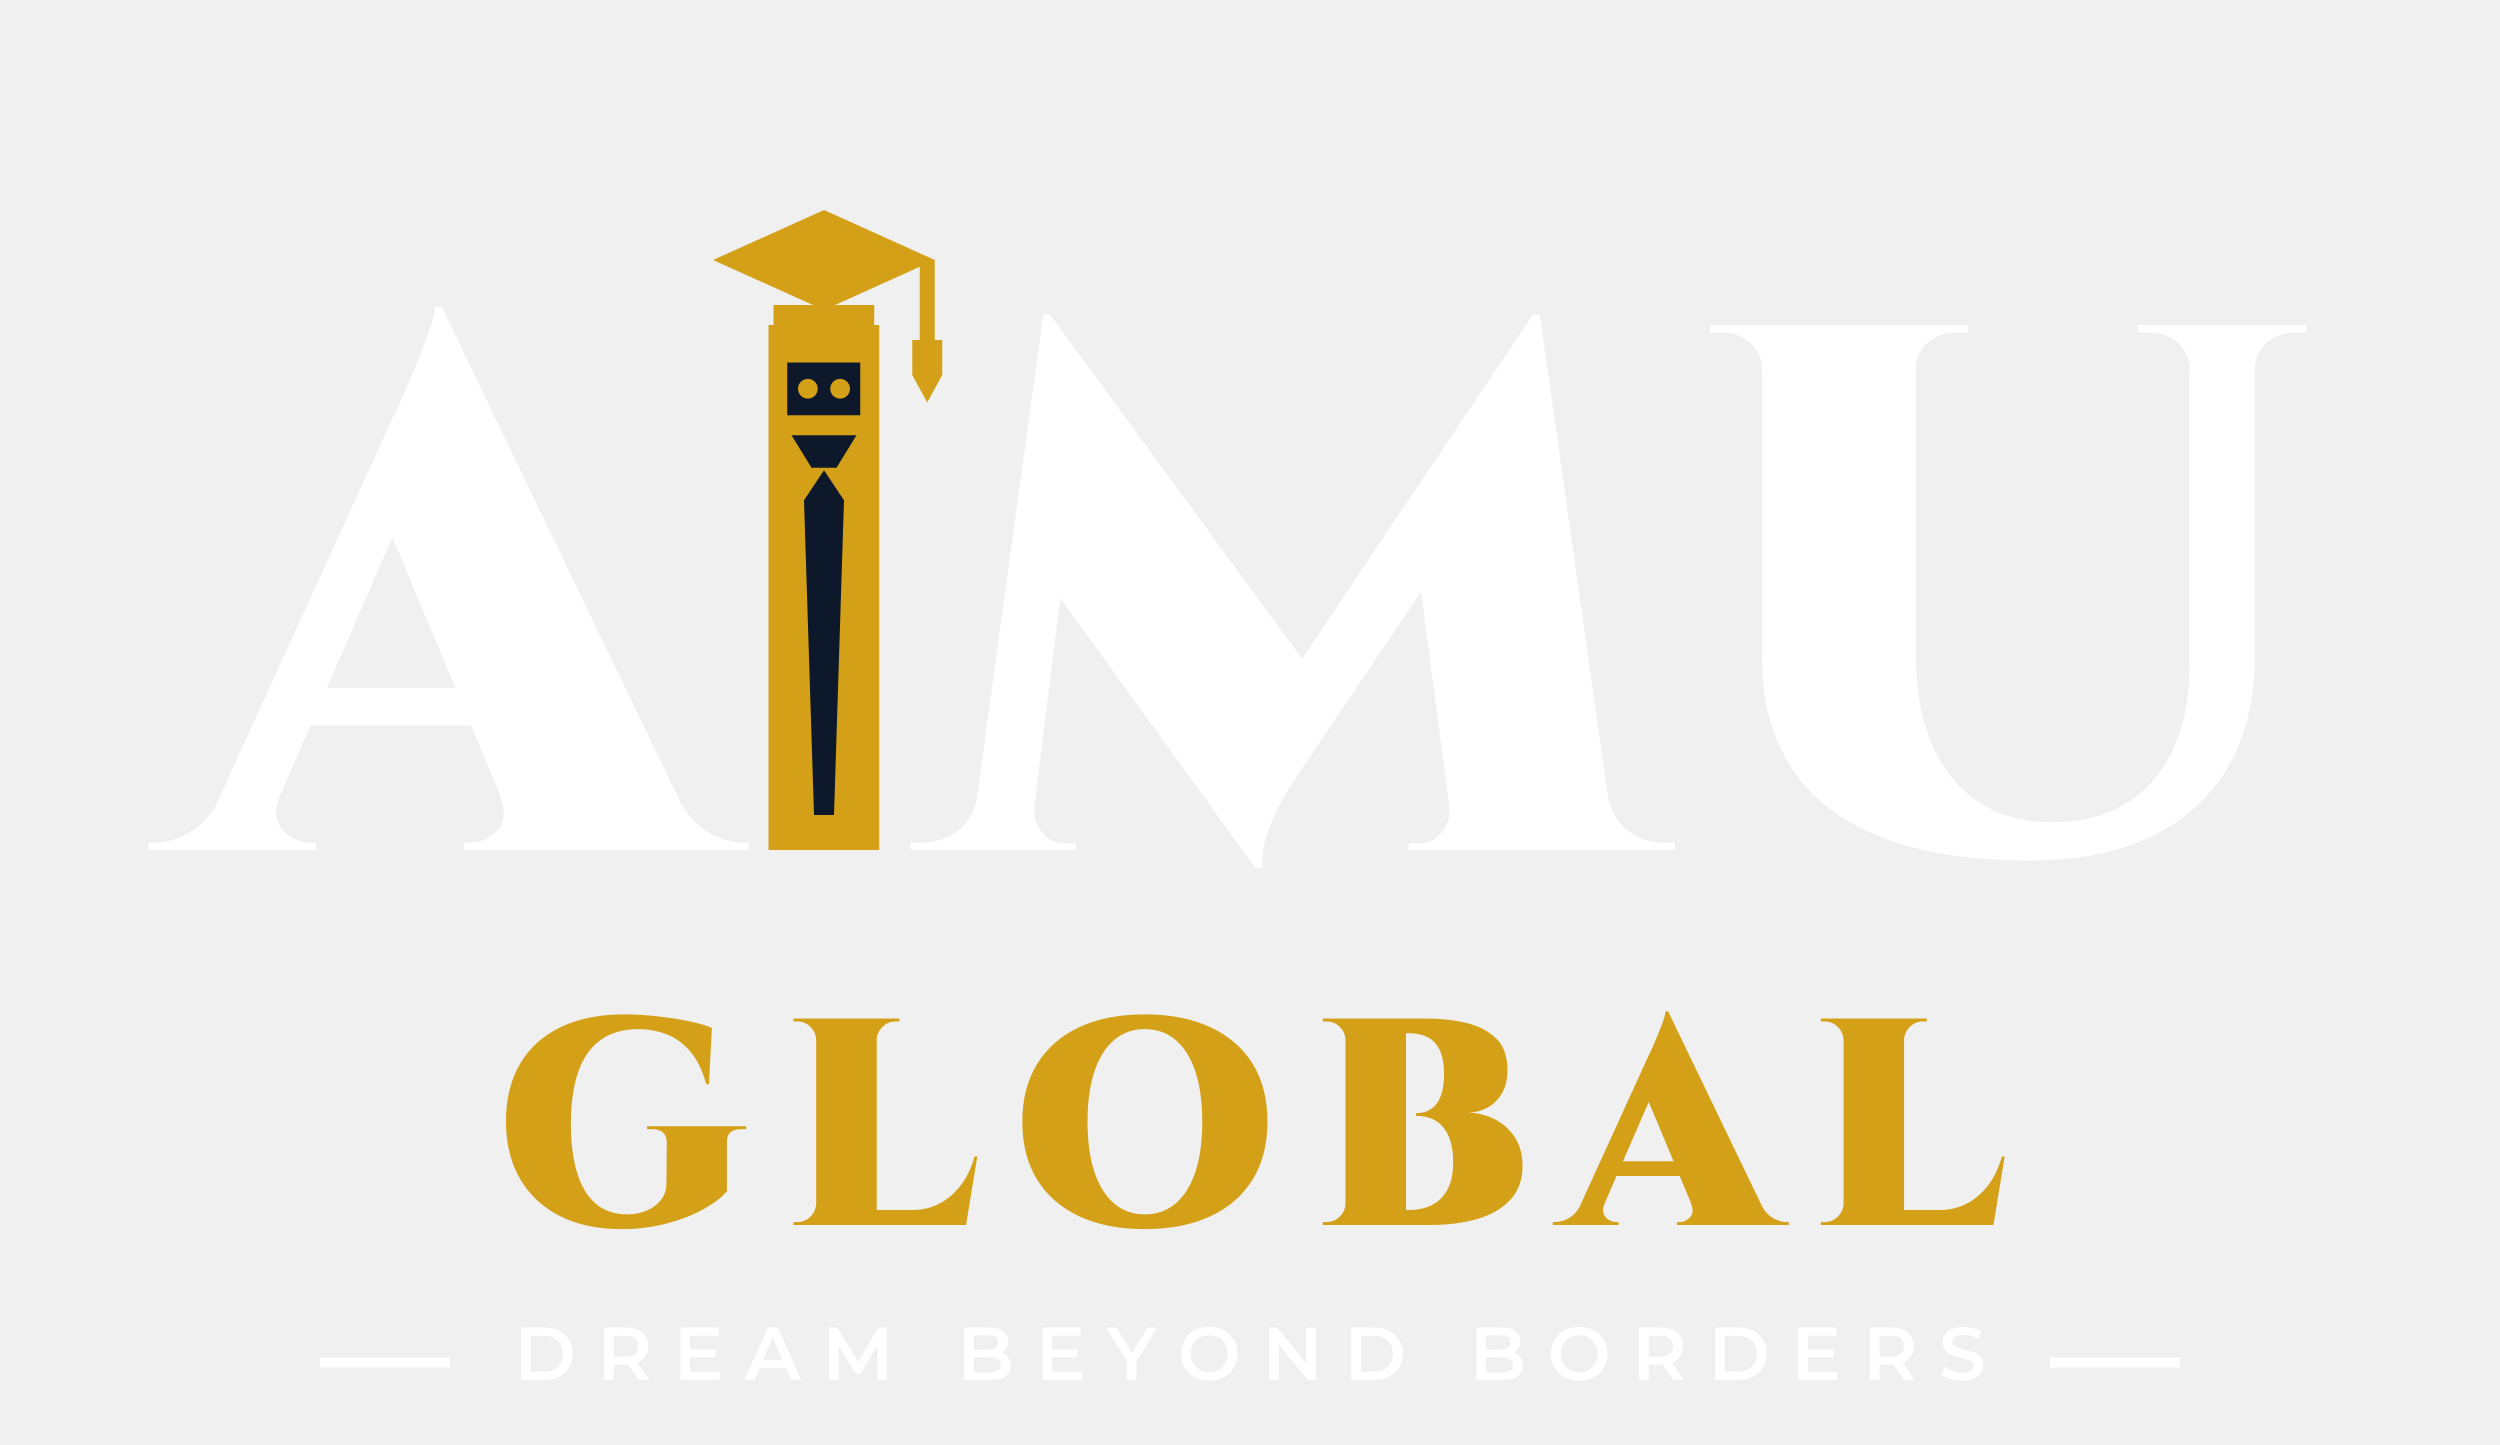
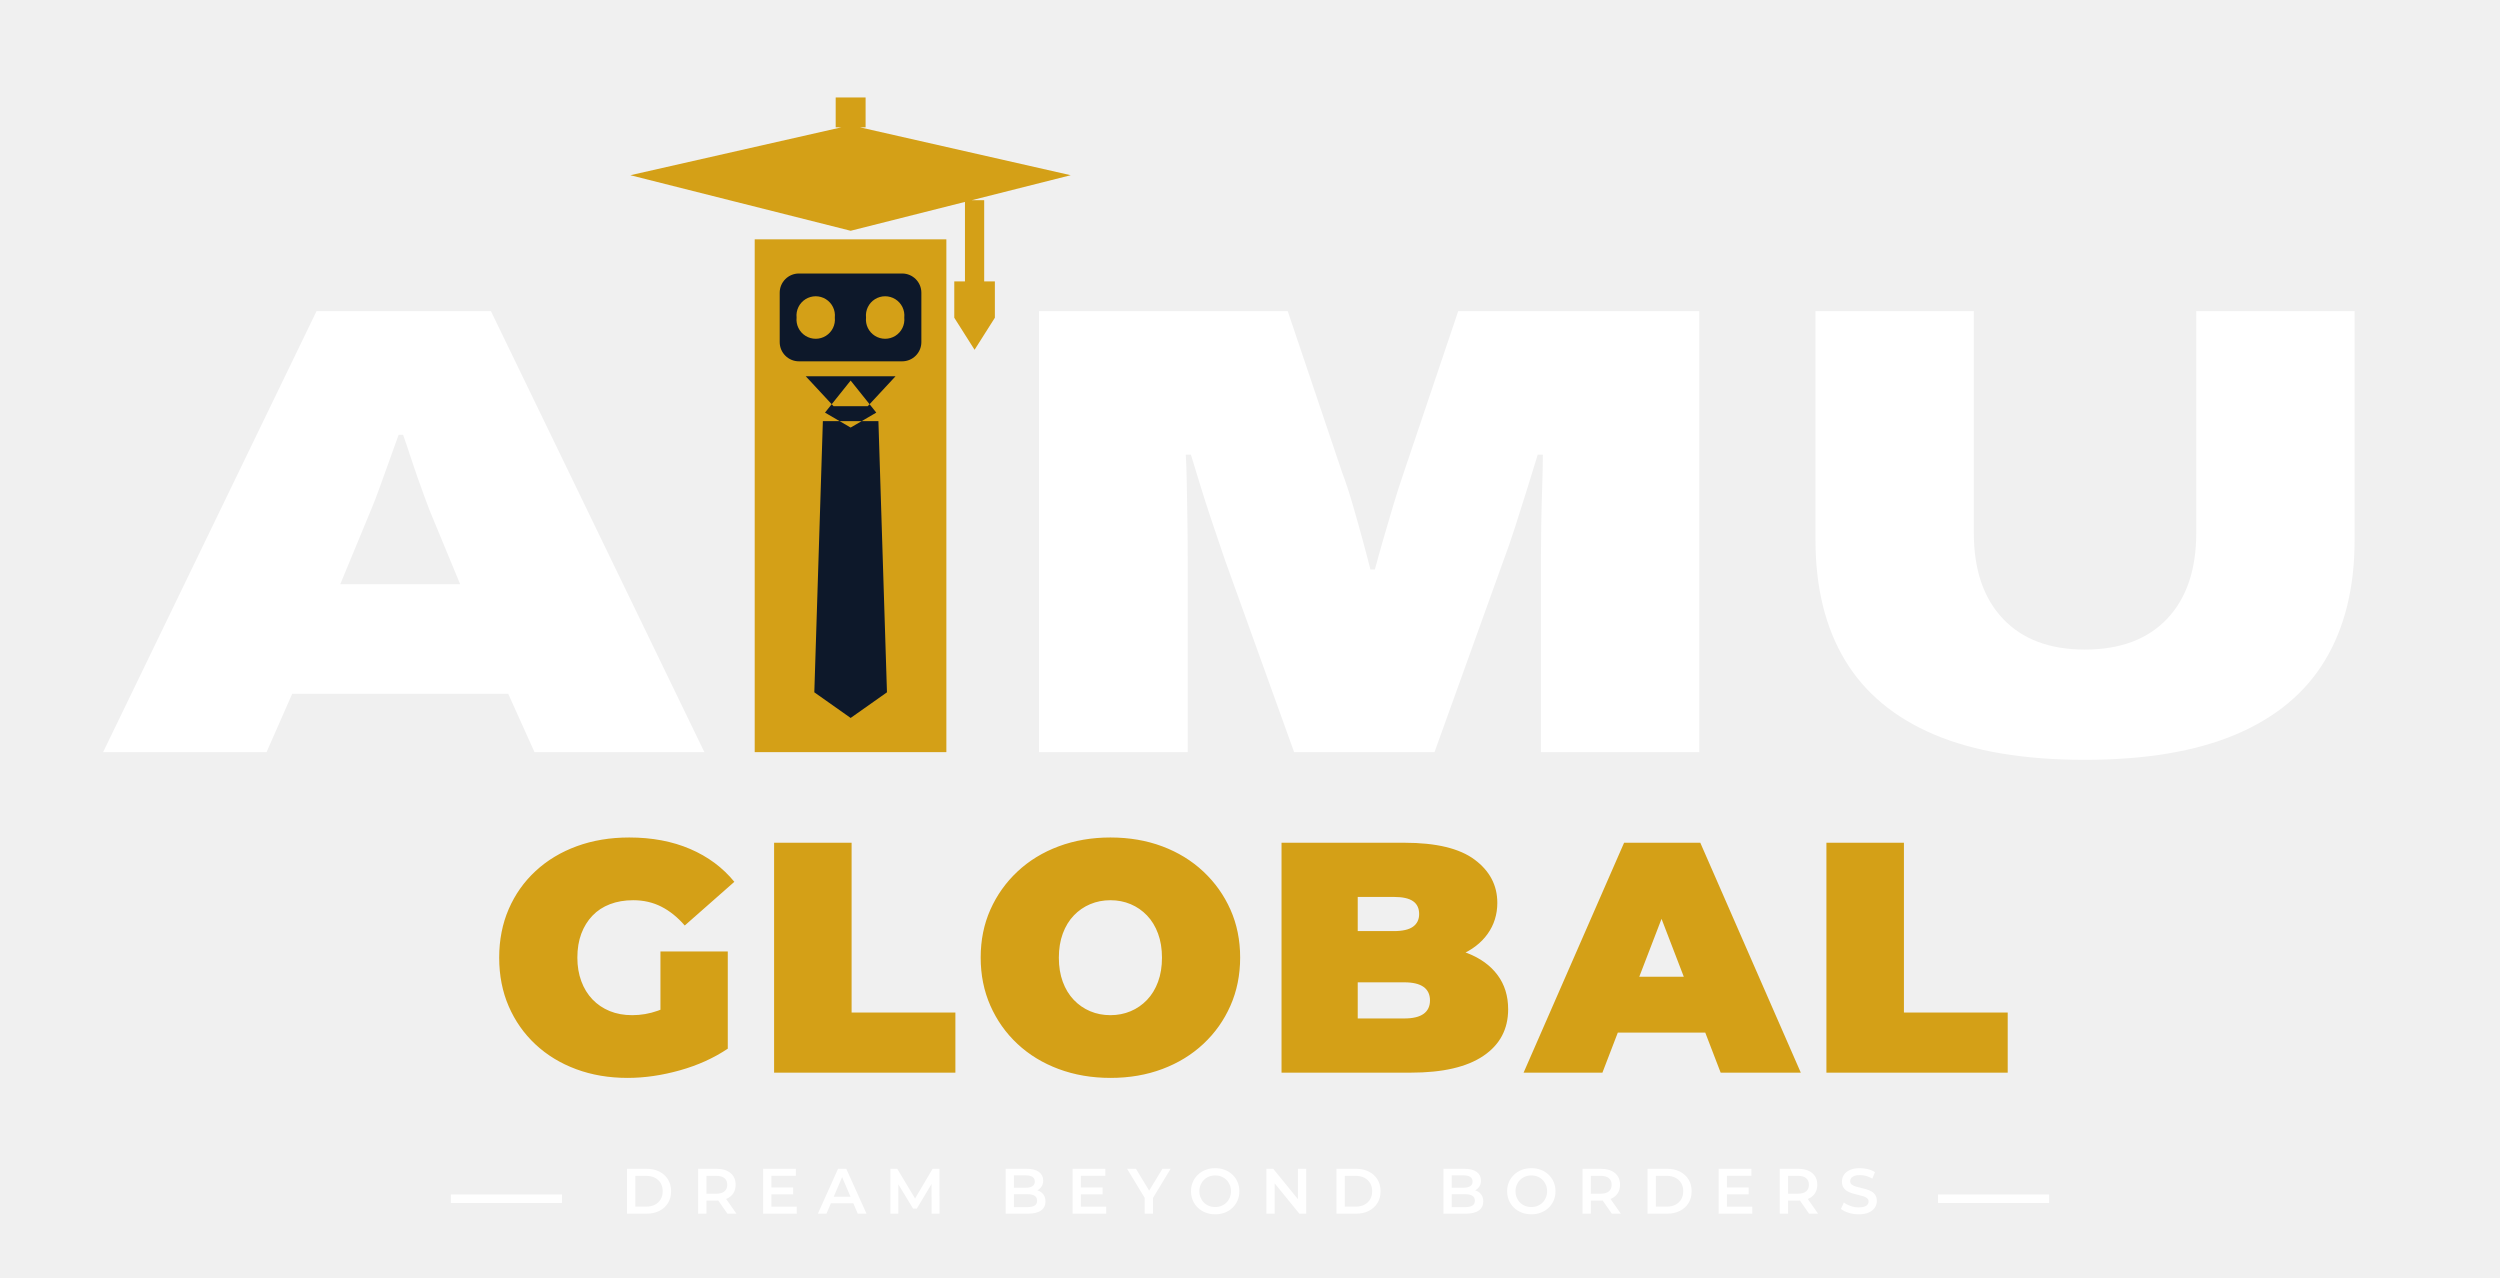
- <svg xmlns="http://www.w3.org/2000/svg" viewBox="0 0 1000 578" role="img" aria-label="AIMU Global - Dream Beyond Borders">
-   <path fill="#FFFFFF" d="M176.695 122.8 280.495 338.2H208.494L150.594 199.6ZM112.194 318.1Q109.494 324.1 110.994 328.3Q112.494 332.5 116.244 334.75Q119.994 337.0 123.594 337.0H126.294V340.0H59.394V337.0Q59.394 337.0 60.744 337.0Q62.094 337.0 62.094 337.0Q68.994 337.0 76.344 332.65Q83.694 328.3 88.494 318.1ZM176.695 122.8V169.6L102.894 339.1H78.594L156.894 167.5Q158.394 164.8 160.945 158.95Q163.494 153.1 166.344 146.2Q169.195 139.3 171.445 133.0Q173.695 126.7 173.994 122.8ZM201.294 275.2V290.2H116.394V275.2ZM199.794 318.1H270.594Q275.694 328.3 282.894 332.65Q290.094 337.0 296.995 337.0Q296.995 337.0 298.195 337.0Q299.394 337.0 299.394 337.0V340.0H185.695V337.0H188.394Q194.394 337.0 199.044 332.05Q203.694 327.1 199.794 318.1Z M613.206 125.8 615.605 166.6 517.505 312.4Q517.505 312.4 514.206 317.8Q510.905 323.2 507.755 331.15Q504.606 339.1 504.905 347.2H502.205L485.405 316.3ZM397.505 318.1V340.0H364.205V337.0Q364.505 337.0 366.755 337.0Q369.005 337.0 369.005 337.0Q377.105 337.0 383.405 332.05Q389.705 327.1 390.905 318.1ZM413.705 322.9Q413.705 323.2 413.705 323.5Q413.705 323.8 413.705 324.4Q413.705 329.2 417.155 333.25Q420.605 337.3 425.405 337.3H430.205V340.0H411.605V322.9ZM417.305 125.8H420.005L433.505 163.9L411.605 340.0H387.905ZM420.005 125.8 525.606 270.1 502.205 347.2 411.005 221.2ZM615.905 125.8 646.206 340.0H582.005L567.606 230.5L613.206 125.8ZM636.605 318.1H643.206Q644.706 327.1 650.856 332.05Q657.005 337.0 665.105 337.0Q665.105 337.0 667.355 337.0Q669.605 337.0 669.905 337.0V340.0H636.605ZM579.905 322.9H582.005V340.0H563.405V337.3H568.206Q573.005 337.3 576.456 333.25Q579.905 329.2 579.905 324.4Q579.905 323.8 579.905 323.5Q579.905 323.2 579.905 322.9Z M766.305 130.0V262.0Q766.305 283.0 772.905 298.0Q779.505 313.0 791.655 320.95Q803.805 328.9 820.905 328.9Q838.305 328.9 850.455 321.4Q862.605 313.9 869.205 299.8Q875.805 285.7 875.805 265.9V130.0H901.905V262.9Q901.905 288.1 891.405 306.4Q880.905 324.7 860.805 334.45Q840.705 344.2 811.905 344.2Q775.305 344.2 751.455 334.45Q727.605 324.7 716.205 306.55Q704.805 288.4 704.805 263.2V130.0ZM705.705 130.0V148.0H704.805Q704.805 141.4 700.155 137.2Q695.505 133.0 688.905 133.0Q688.905 133.0 686.505 133.0Q684.105 133.0 684.105 133.0V130.0ZM787.005 130.0V133.0Q787.005 133.0 784.605 133.0Q782.205 133.0 782.205 133.0Q775.605 133.0 770.955 137.2Q766.305 141.4 766.305 148.0H765.705V130.0ZM876.705 130.0V148.0H875.805Q875.805 141.4 871.155 137.2Q866.505 133.0 859.905 133.0Q859.905 133.0 857.505 133.0Q855.105 133.0 855.105 133.0V130.0ZM922.605 130.0V133.0Q922.605 133.0 920.205 133.0Q917.805 133.0 917.805 133.0Q911.205 133.0 906.555 137.2Q901.905 141.4 901.905 148.0H901.305V130.0Z" />
-   <path fill="#D4A017" d="M307.4 130.0 H351.7 V340.0 H307.4 Z M329.6 84.0 L373.9 104.0 L329.6 124.0 L285.2 104.0 Z M309.4 122.0 H349.7 V133.0 H309.4 Z M367.9 104.0 h6 v34 h-6 Z M364.9 136.0 h12 v14 l-6 11 l-6 -11 Z" />
-   <path fill="#0D182A" fill-rule="evenodd" d="M314.9 145.0 h29.2 v21.1 h-29.2 Z M323.1 155.5 m-3.9,0 a3.9,3.9 0 1,0 7.9,0 a3.9,3.9 0 1,0 -7.9,0 Z M336.0 155.5 m-3.9,0 a3.9,3.9 0 1,0 7.9,0 a3.9,3.9 0 1,0 -7.9,0 Z M316.6 174.1 h26 l-8 13 h-10 Z M329.6 188.1 l8 12 l-4 125.9 h-8 l-4 -125.9 Z" />
-   <path fill="#D4A017" d="M290.773 456.96V476.43Q287.941 479.97 281.687 483.51Q275.433 487.05 266.878 489.351Q258.323 491.652 248.411 491.652Q234.487 491.652 224.162 486.519Q213.837 481.386 208.114 471.71Q202.391 462.034 202.391 448.464Q202.391 435.13 207.996 425.572Q213.601 416.014 224.221 410.881Q234.841 405.748 249.591 405.748Q256.081 405.748 262.866 406.515Q269.651 407.282 275.492 408.462Q281.333 409.642 284.755 411.176L283.575 433.714H282.513Q280.035 424.864 275.669 420.085Q271.303 415.306 266.052 413.477Q260.801 411.648 255.491 411.648Q246.051 411.648 240.033 416.132Q234.015 420.616 231.183 429.053Q228.351 437.49 228.351 449.644Q228.351 460.736 230.77 468.878Q233.189 477.02 238.204 481.386Q243.219 485.752 251.007 485.752Q254.901 485.752 258.441 484.336Q261.981 482.92 264.282 480.088Q266.583 477.256 266.583 473.126L266.701 456.96Q266.701 451.65 260.683 451.65H258.795V450.47H298.443V451.65H296.673Q290.537 451.65 290.773 456.96Z M350.675 407.4V490.0H326.485V407.4ZM381.355 483.982 386.075 490.0H350.321V483.982ZM390.913 462.624 386.429 490.0H360.941L365.189 483.982Q370.853 483.982 375.75 481.445Q380.647 478.908 384.305 474.129Q387.963 469.35 389.778 462.624ZM326.839 481.386V490.0H317.399V488.82Q317.399 488.82 318.166 488.82Q318.933 488.82 318.933 488.82Q322.001 488.82 324.184 486.637Q326.367 484.454 326.485 481.386ZM326.839 416.014H326.485Q326.367 412.946 324.184 410.763Q322.001 408.58 318.933 408.58Q318.933 408.58 318.166 408.58Q317.399 408.58 317.399 408.58V407.4H326.839ZM350.321 416.014V407.4H359.761V408.58Q359.643 408.58 358.935 408.58Q358.227 408.58 358.227 408.58Q355.159 408.58 352.976 410.763Q350.793 412.946 350.675 416.014Z M457.895 405.748Q473.117 405.748 484.15 410.881Q495.183 416.014 501.083 425.572Q506.983 435.13 506.983 448.7Q506.983 462.152 501.083 471.769Q495.183 481.386 484.15 486.519Q473.117 491.652 457.895 491.652Q442.673 491.652 431.699 486.519Q420.725 481.386 414.825 471.828Q408.925 462.27 408.925 448.7Q408.925 435.248 414.825 425.631Q420.725 416.014 431.699 410.881Q442.673 405.748 457.895 405.748ZM457.895 485.752Q465.211 485.752 470.344 481.327Q475.477 476.902 478.191 468.642Q480.905 460.382 480.905 448.7Q480.905 437.018 478.191 428.758Q475.477 420.498 470.344 416.073Q465.211 411.648 457.895 411.648Q450.697 411.648 445.564 416.073Q440.431 420.498 437.717 428.758Q435.003 437.018 435.003 448.7Q435.003 460.382 437.717 468.642Q440.431 476.902 445.564 481.327Q450.697 485.752 457.895 485.752Z M544.701 407.4H570.189Q579.039 407.4 586.473 409.17Q593.907 410.94 598.45 415.365Q602.993 419.79 602.993 427.932Q602.993 433.596 600.751 437.372Q598.509 441.148 595.028 443.036Q591.547 444.924 587.535 445.042Q593.317 445.278 598.214 447.874Q603.111 450.47 606.061 455.131Q609.011 459.792 609.011 466.4Q609.011 474.542 604.232 479.793Q599.453 485.044 591.134 487.522Q582.815 490.0 572.077 490.0H561.339Q561.339 490.0 561.398 488.466Q561.457 486.932 561.457 485.457Q561.457 483.982 561.457 483.982H563.935Q568.655 483.982 572.608 482.094Q576.561 480.206 578.921 475.958Q581.281 471.71 581.281 464.63Q581.281 460.382 580.337 457.019Q579.393 453.656 577.564 451.237Q575.735 448.818 572.962 447.579Q570.189 446.34 566.413 446.34V445.278Q569.245 445.278 571.369 444.216Q573.493 443.154 574.85 441.207Q576.207 439.26 576.915 436.369Q577.623 433.478 577.623 429.82Q577.623 423.448 575.794 419.849Q573.965 416.25 570.897 414.775Q567.829 413.3 563.935 413.3H545.881Q545.881 413.182 545.586 411.766Q545.291 410.35 544.996 408.875Q544.701 407.4 544.701 407.4ZM562.401 407.4V490.0H538.211V407.4ZM538.565 481.386V490.0H529.125V488.82Q529.361 488.82 529.951 488.82Q530.541 488.82 530.659 488.82Q533.727 488.82 535.91 486.637Q538.093 484.454 538.211 481.386ZM538.565 416.014H538.211Q538.093 412.946 535.91 410.763Q533.727 408.58 530.659 408.58Q530.541 408.58 529.951 408.58Q529.361 408.58 529.125 408.58V407.4H538.565Z M667.261 404.568 708.089 489.292H679.769L656.995 434.776ZM641.891 481.386Q640.829 483.746 641.419 485.398Q642.009 487.05 643.484 487.935Q644.959 488.82 646.375 488.82H647.437V490.0H621.123V488.82Q621.123 488.82 621.654 488.82Q622.185 488.82 622.185 488.82Q624.899 488.82 627.79 487.109Q630.681 485.398 632.569 481.386ZM667.261 404.568V422.976L638.233 489.646H628.675L659.473 422.15Q660.063 421.088 661.066 418.787Q662.069 416.486 663.19 413.772Q664.311 411.058 665.196 408.58Q666.081 406.102 666.199 404.568ZM676.937 464.512V470.412H643.543V464.512ZM676.347 481.386H704.195Q706.201 485.398 709.033 487.109Q711.865 488.82 714.579 488.82Q714.579 488.82 715.051 488.82Q715.523 488.82 715.523 488.82V490.0H670.801V488.82H671.863Q674.223 488.82 676.052 486.873Q677.881 484.926 676.347 481.386Z M761.619 407.4V490.0H737.429V407.4ZM792.299 483.982 797.019 490.0H761.265V483.982ZM801.857 462.624 797.373 490.0H771.885L776.133 483.982Q781.797 483.982 786.694 481.445Q791.591 478.908 795.249 474.129Q798.907 469.35 800.722 462.624ZM737.783 481.386V490.0H728.343V488.82Q728.343 488.82 729.11 488.82Q729.877 488.82 729.877 488.82Q732.945 488.82 735.128 486.637Q737.311 484.454 737.429 481.386ZM737.783 416.014H737.429Q737.311 412.946 735.128 410.763Q732.945 408.58 729.877 408.58Q729.877 408.58 729.11 408.58Q728.343 408.58 728.343 408.58V407.4H737.783ZM761.265 416.014V407.4H770.705V408.58Q770.587 408.58 769.879 408.58Q769.171 408.58 769.171 408.58Q766.103 408.58 763.92 410.763Q761.737 412.946 761.619 416.014Z" />
-   <path fill="#FFFFFF" d="M208.438 552.0V531.0H217.613Q221.018 531.0 223.597 532.314Q226.175 533.628 227.623 535.981Q229.071 538.334 229.071 541.5Q229.071 544.662 227.623 547.017Q226.175 549.372 223.597 550.686Q221.018 552.0 217.613 552.0ZM212.331 548.7H217.417Q219.779 548.7 221.505 547.804Q223.231 546.907 224.187 545.286Q225.144 543.665 225.144 541.5Q225.144 539.305 224.187 537.699Q223.231 536.093 221.505 535.196Q219.779 534.3 217.417 534.3H212.331Z M241.718 552.0V531.0H250.301Q254.504 531.0 256.893 532.986Q259.282 534.973 259.282 538.476Q259.282 540.775 258.204 542.439Q257.125 544.102 255.124 544.993Q253.123 545.884 250.339 545.884H243.872L245.611 544.123V552.0ZM255.438 552.0 250.121 544.376H254.303L259.654 552.0ZM245.611 544.538 243.872 542.66H250.177Q252.744 542.66 254.049 541.556Q255.355 540.452 255.355 538.476Q255.355 536.474 254.049 535.383Q252.744 534.292 250.177 534.292H243.872L245.611 532.388Z M272.148 552.0V531.0H287.468V534.276H276.026V548.724H287.884V552.0ZM275.729 542.934V539.74H286.186V542.934Z M297.763 552.0 307.204 531.0H311.056L320.523 552.0H316.442L308.33 533.08H309.888L301.776 552.0ZM302.126 547.138 303.168 544.076H314.5L315.569 547.138Z M331.718 552.0V531.0H334.926L344.11 546.329H342.408L351.456 531.0H354.664L354.698 552.0H350.991L350.957 536.802H351.742L344.072 549.614H342.31L334.531 536.802H335.426V552.0Z M385.648 552.0V531.0H395.484Q399.259 531.0 401.238 532.48Q403.216 533.959 403.216 536.464Q403.216 538.132 402.436 539.325Q401.655 540.518 400.354 541.159Q399.053 541.801 397.507 541.801L398.055 540.73Q399.836 540.73 401.242 541.367Q402.648 542.005 403.466 543.245Q404.285 544.484 404.285 546.288Q404.285 548.992 402.216 550.496Q400.146 552.0 396.084 552.0ZM389.526 548.931H395.849Q398.038 548.931 399.198 548.21Q400.358 547.49 400.358 545.922Q400.358 544.355 399.198 543.621Q398.038 542.888 395.849 542.888H389.229V539.854H395.046Q397.082 539.854 398.186 539.135Q399.289 538.417 399.289 536.961Q399.289 535.502 398.186 534.786Q397.082 534.069 395.046 534.069H389.526Z M416.978 552.0V531.0H432.298V534.276H420.856V548.724H432.714V552.0ZM420.559 542.934V539.74H431.016V542.934Z M450.717 552.0V543.704L451.606 546.08L442.484 531.0H446.636L453.974 543.152H451.636L459.008 531.0H462.844L453.729 546.08L454.61 543.704V552.0Z M483.724 552.297Q481.282 552.297 479.206 551.487Q477.13 550.677 475.605 549.218Q474.081 547.759 473.235 545.795Q472.389 543.831 472.389 541.498Q472.389 539.166 473.235 537.204Q474.081 535.242 475.609 533.779Q477.137 532.315 479.204 531.509Q481.271 530.703 483.717 530.703Q486.166 530.703 488.224 531.504Q490.282 532.306 491.804 533.761Q493.326 535.216 494.172 537.187Q495.018 539.157 495.018 541.501Q495.018 543.844 494.172 545.815Q493.326 547.786 491.804 549.24Q490.282 550.694 488.224 551.496Q486.166 552.297 483.724 552.297ZM483.716 548.892Q485.307 548.892 486.648 548.345Q487.988 547.798 488.983 546.801Q489.979 545.803 490.535 544.455Q491.091 543.106 491.091 541.492Q491.091 539.878 490.538 538.54Q489.985 537.201 488.988 536.202Q487.991 535.203 486.649 534.656Q485.308 534.108 483.717 534.108Q482.126 534.108 480.778 534.656Q479.43 535.205 478.429 536.205Q477.427 537.206 476.872 538.547Q476.316 539.887 476.316 541.491Q476.316 543.096 476.87 544.444Q477.425 545.793 478.424 546.8Q479.423 547.806 480.774 548.349Q482.126 548.892 483.716 548.892Z M507.668 552.0V531.0H510.876L524.038 547.176H522.435V531.0H526.305V552.0H523.097L509.935 535.824H511.538V552.0Z M540.468 552.0V531.0H549.643Q553.048 531.0 555.627 532.314Q558.205 533.628 559.653 535.981Q561.101 538.334 561.101 541.5Q561.101 544.662 559.653 547.017Q558.205 549.372 555.627 550.686Q553.048 552.0 549.643 552.0ZM544.361 548.7H549.447Q551.809 548.7 553.535 547.804Q555.261 546.907 556.217 545.286Q557.174 543.665 557.174 541.5Q557.174 539.305 556.217 537.699Q555.261 536.093 553.535 535.196Q551.809 534.3 549.447 534.3H544.361Z M590.528 552.0V531.0H600.364Q604.139 531.0 606.118 532.48Q608.096 533.959 608.096 536.464Q608.096 538.132 607.316 539.325Q606.535 540.518 605.234 541.159Q603.933 541.801 602.387 541.801L602.935 540.73Q604.716 540.73 606.122 541.367Q607.528 542.005 608.346 543.245Q609.165 544.484 609.165 546.288Q609.165 548.992 607.096 550.496Q605.026 552.0 600.964 552.0ZM594.406 548.931H600.729Q602.918 548.931 604.078 548.21Q605.238 547.49 605.238 545.922Q605.238 544.355 604.078 543.621Q602.918 542.888 600.729 542.888H594.109V539.854H599.926Q601.962 539.854 603.066 539.135Q604.169 538.417 604.169 536.961Q604.169 535.502 603.066 534.786Q601.962 534.069 599.926 534.069H594.406Z M631.674 552.297Q629.232 552.297 627.156 551.487Q625.08 550.677 623.555 549.218Q622.031 547.759 621.185 545.795Q620.339 543.831 620.339 541.498Q620.339 539.166 621.185 537.204Q622.031 535.242 623.559 533.779Q625.087 532.315 627.154 531.509Q629.221 530.703 631.667 530.703Q634.116 530.703 636.174 531.504Q638.232 532.306 639.754 533.761Q641.276 535.216 642.122 537.187Q642.968 539.157 642.968 541.501Q642.968 543.844 642.122 545.815Q641.276 547.786 639.754 549.24Q638.232 550.694 636.174 551.496Q634.116 552.297 631.674 552.297ZM631.666 548.892Q633.257 548.892 634.598 548.345Q635.938 547.798 636.933 546.801Q637.929 545.803 638.485 544.455Q639.041 543.106 639.041 541.492Q639.041 539.878 638.488 538.54Q637.935 537.201 636.938 536.202Q635.941 535.203 634.599 534.656Q633.258 534.108 631.667 534.108Q630.076 534.108 628.728 534.656Q627.38 535.205 626.379 536.205Q625.377 537.206 624.822 538.547Q624.266 539.887 624.266 541.491Q624.266 543.096 624.82 544.444Q625.375 545.793 626.374 546.8Q627.373 547.806 628.724 548.349Q630.076 548.892 631.666 548.892Z M655.618 552.0V531.0H664.201Q668.404 531.0 670.793 532.986Q673.182 534.973 673.182 538.476Q673.182 540.775 672.104 542.439Q671.025 544.102 669.024 544.993Q667.023 545.884 664.239 545.884H657.772L659.511 544.123V552.0ZM669.338 552.0 664.021 544.376H668.203L673.554 552.0ZM659.511 544.538 657.772 542.66H664.077Q666.644 542.66 667.949 541.556Q669.255 540.452 669.255 538.476Q669.255 536.474 667.949 535.383Q666.644 534.292 664.077 534.292H657.772L659.511 532.388Z M686.048 552.0V531.0H695.223Q698.628 531.0 701.207 532.314Q703.785 533.628 705.233 535.981Q706.681 538.334 706.681 541.5Q706.681 544.662 705.233 547.017Q703.785 549.372 701.207 550.686Q698.628 552.0 695.223 552.0ZM689.941 548.7H695.027Q697.389 548.7 699.115 547.804Q700.841 546.907 701.797 545.286Q702.754 543.665 702.754 541.5Q702.754 539.305 701.797 537.699Q700.841 536.093 699.115 535.196Q697.389 534.3 695.027 534.3H689.941Z M719.328 552.0V531.0H734.648V534.276H723.206V548.724H735.064V552.0ZM722.909 542.934V539.74H733.366V542.934Z M747.928 552.0V531.0H756.511Q760.714 531.0 763.103 532.986Q765.492 534.973 765.492 538.476Q765.492 540.775 764.414 542.439Q763.335 544.102 761.334 544.993Q759.333 545.884 756.549 545.884H750.082L751.821 544.123V552.0ZM761.648 552.0 756.331 544.376H760.513L765.864 552.0ZM751.821 544.538 750.082 542.66H756.387Q758.954 542.66 760.259 541.556Q761.565 540.452 761.565 538.476Q761.565 536.474 760.259 535.383Q758.954 534.292 756.387 534.292H750.082L751.821 532.388Z M784.856 552.297Q782.399 552.297 780.148 551.593Q777.897 550.888 776.568 549.771L777.934 546.753Q779.199 547.754 781.057 548.41Q782.915 549.065 784.864 549.065Q786.511 549.065 787.527 548.708Q788.543 548.351 789.022 547.73Q789.501 547.11 789.501 546.332Q789.501 545.37 788.818 544.792Q788.136 544.214 787.036 543.858Q785.936 543.502 784.601 543.208Q783.267 542.914 781.93 542.507Q780.594 542.1 779.493 541.449Q778.393 540.799 777.711 539.726Q777.029 538.653 777.029 536.973Q777.029 535.258 777.941 533.836Q778.853 532.414 780.728 531.558Q782.602 530.703 785.476 530.703Q787.371 530.703 789.232 531.179Q791.093 531.655 792.482 532.559L791.24 535.599Q789.837 534.741 788.343 534.338Q786.849 533.935 785.443 533.935Q783.848 533.935 782.83 534.324Q781.812 534.713 781.348 535.352Q780.884 535.992 780.884 536.796Q780.884 537.754 781.566 538.33Q782.249 538.906 783.349 539.247Q784.449 539.588 785.786 539.893Q787.122 540.198 788.457 540.592Q789.791 540.986 790.891 541.624Q791.992 542.261 792.674 543.332Q793.356 544.403 793.356 546.053Q793.356 547.738 792.431 549.16Q791.506 550.582 789.62 551.44Q787.734 552.297 784.856 552.297Z" />
-   <path fill="#FFFFFF" d="M128 543 h52 v4 h-52 Z M820 543 h52 v4 h-52 Z" />
+ <svg xmlns="http://www.w3.org/2000/svg" viewBox="-85 -12 1170 598" role="img" aria-label="AIMU Global - Dream Beyond Borders">
+   <path fill="#FFFFFF" d="M-36.75 340.0 63.15 133.6H144.75L244.65 340.0H165.15L152.85 312.7H51.75L39.75 340.0ZM74.25 261.4H130.35L115.95 226.6Q115.05 224.2 113.55 220.15Q112.05 216.1 110.25 211.0Q108.45 205.9 106.8 200.8Q105.15 195.7 103.65 191.5H101.55Q99.75 196.6 97.35 203.2Q94.95 209.8 92.7 216.1Q90.45 222.4 88.65 226.6Z M401.25 340.0V133.6H517.65L543.15 209.2Q545.55 215.5 547.95 223.75Q550.35 232.0 552.6 240.25Q554.85 248.5 556.35 254.5H558.45Q559.95 248.8 562.2 241.0Q564.45 233.2 567.0 224.65Q569.55 216.1 571.95 209.2L597.45 133.6H710.25V340.0H636.15V250.0Q636.15 242.5 636.3 233.5Q636.45 224.5 636.75 215.8Q637.05 207.1 637.05 200.8H634.65Q632.55 207.7 629.7 216.85Q626.85 226.0 624.0 234.85Q621.15 243.7 618.75 250.0L586.35 340.0H520.65L488.25 250.0Q484.95 240.4 481.8 230.95Q478.65 221.5 476.25 213.55Q473.85 205.6 472.35 200.8H469.95Q470.25 205.6 470.4 213.55Q470.55 221.5 470.7 230.95Q470.85 240.4 470.85 250.0V340.0Z M890.65 343.6Q848.05 343.6 820.15 331.75Q792.25 319.9 778.45 296.95Q764.65 274.0 764.65 240.7V133.6H838.75V237.4Q838.75 263.2 852.4 277.6Q866.05 292.0 890.65 292.0Q915.55 292.0 929.2 277.6Q942.85 263.2 942.85 237.4V133.6H1016.95V240.7Q1016.95 274.0 1003.15 296.95Q989.35 319.9 961.3 331.75Q933.25 343.6 890.65 343.6Z" />
+   <path fill="#D4A017" d="M268.2 100.0 H357.9 V340.0 H268.2 Z M313.1 46.6 L416.1 70.0 L313.1 96.0 L210.0 70.0 Z M306.1 33.6 h14 v14 h-14 Z M366.6 81.7 h9 v40 h-9 Z M361.6 119.7 h19 v17 l-9.5 15 l-9.5 -15 Z" />
+   <path fill="#0D182A" fill-rule="evenodd" d="M288.9 116.0 h48.3 a9,9 0 0 1 9,9 v23.1 a9,9 0 0 1 -9,9 h-48.3 a9,9 0 0 1 -9,-9 v-23.1 a9,9 0 0 1 9,-9 Z M296.8 136.6 m-9.0,0 a9.0,9.0 0 1,0 17.9,0 a9.0,9.0 0 1,0 -17.9,0 Z M329.3 136.6 m-9.0,0 a9.0,9.0 0 1,0 17.9,0 a9.0,9.0 0 1,0 -17.9,0 Z  M292.1 164.1 h42 l-13 14 h-16 Z M313.1 166.1 l12 15 l-12 7 l-12 -7 Z M300.1 185.1 h26 l4 126.9 l-17 12 l-17 -12 Z" />
+   <path fill="#D4A017" d="M208.719 492.459Q195.654 492.459 184.664 488.386Q173.673 484.313 165.604 476.781Q157.534 469.249 153.076 458.951Q148.619 448.652 148.619 436.201Q148.619 423.751 153.076 413.452Q157.534 403.154 165.68 395.622Q173.827 388.09 184.971 384.017Q196.115 379.944 209.488 379.944Q225.474 379.944 238.001 385.323Q250.528 390.703 258.675 400.694L235.465 421.138Q230.392 415.297 224.475 412.3Q218.557 409.302 211.332 409.302Q205.338 409.302 200.496 411.147Q195.654 412.991 192.272 416.527Q188.891 420.062 187.046 424.981Q185.202 429.899 185.202 436.201Q185.202 442.196 187.046 447.192Q188.891 452.187 192.272 455.723Q195.654 459.258 200.342 461.179Q205.03 463.101 210.871 463.101Q217.02 463.101 222.861 461.026Q228.702 458.951 235.311 453.878L255.601 478.779Q245.763 485.389 233.159 488.924Q220.555 492.459 208.719 492.459ZM255.601 478.779 224.09 474.168V433.281H255.601Z M277.274 490.0V382.403H313.55V461.871H362.122V490.0Z M434.75 492.459Q421.608 492.459 410.464 488.309Q399.32 484.159 391.173 476.55Q383.027 468.942 378.492 458.648Q373.958 448.353 373.958 436.129Q373.958 423.905 378.493 413.716Q383.028 403.527 391.174 395.885Q399.32 388.244 410.453 384.094Q421.586 379.944 434.673 379.944Q447.892 379.944 458.959 384.094Q470.027 388.244 478.173 395.885Q486.319 403.527 490.854 413.716Q495.389 423.905 495.389 436.129Q495.389 448.353 490.854 458.648Q486.32 468.942 478.173 476.55Q470.027 484.159 458.959 488.309Q447.892 492.459 434.75 492.459ZM434.666 463.101Q439.746 463.101 444.126 461.256Q448.507 459.412 451.812 455.953Q455.117 452.495 456.961 447.499Q458.806 442.504 458.806 436.201Q458.806 429.899 456.961 424.904Q455.117 419.908 451.812 416.45Q448.507 412.991 444.133 411.147Q439.759 409.302 434.68 409.302Q429.601 409.302 425.22 411.147Q420.839 412.991 417.535 416.45Q414.23 419.908 412.385 424.904Q410.541 429.899 410.541 436.201Q410.541 442.504 412.385 447.499Q414.23 452.495 417.535 455.953Q420.839 459.412 425.213 461.256Q429.587 463.101 434.666 463.101Z M514.756 490.0V382.403H572.244Q594.532 382.403 605.138 390.319Q615.744 398.235 615.744 410.532Q615.744 418.678 611.209 425.057Q606.675 431.436 598.067 435.125Q589.459 438.815 576.855 438.815L579.929 430.514Q592.534 430.514 601.679 434.05Q610.825 437.585 615.821 444.271Q620.816 450.958 620.816 460.334Q620.816 474.322 609.211 482.161Q597.606 490.0 575.318 490.0ZM550.417 464.638H572.244Q578.238 464.638 581.236 462.486Q584.233 460.334 584.233 456.184Q584.233 452.034 581.236 449.882Q578.238 447.73 572.244 447.73H547.958V423.751H567.325Q573.473 423.751 576.317 421.676Q579.161 419.601 579.161 415.758Q579.161 411.762 576.317 409.763Q573.473 407.765 567.325 407.765H550.417Z M628.041 490.0 675.076 382.403H710.737L757.772 490.0H720.267L685.528 399.618H699.669L664.931 490.0ZM656.016 471.247 665.238 445.117H714.733L723.956 471.247Z M769.761 490.0V382.403H806.037V461.871H854.609V490.0Z" />
+   <path fill="#FFFFFF" d="M208.438 556.0V535.0H217.613Q221.018 535.0 223.597 536.314Q226.175 537.628 227.623 539.981Q229.071 542.334 229.071 545.5Q229.071 548.662 227.623 551.017Q226.175 553.372 223.597 554.686Q221.018 556.0 217.613 556.0ZM212.331 552.7H217.417Q219.779 552.7 221.505 551.804Q223.231 550.907 224.187 549.286Q225.144 547.665 225.144 545.5Q225.144 543.305 224.187 541.699Q223.231 540.093 221.505 539.196Q219.779 538.3 217.417 538.3H212.331Z M241.718 556.0V535.0H250.301Q254.504 535.0 256.893 536.986Q259.282 538.973 259.282 542.476Q259.282 544.775 258.204 546.439Q257.125 548.102 255.124 548.993Q253.123 549.884 250.339 549.884H243.872L245.611 548.123V556.0ZM255.438 556.0 250.121 548.376H254.303L259.654 556.0ZM245.611 548.538 243.872 546.66H250.177Q252.744 546.66 254.049 545.556Q255.355 544.452 255.355 542.476Q255.355 540.474 254.049 539.383Q252.744 538.292 250.177 538.292H243.872L245.611 536.388Z M272.148 556.0V535.0H287.468V538.276H276.026V552.724H287.884V556.0ZM275.729 546.934V543.74H286.186V546.934Z M297.763 556.0 307.204 535.0H311.056L320.523 556.0H316.442L308.33 537.08H309.888L301.776 556.0ZM302.126 551.138 303.168 548.076H314.5L315.569 551.138Z M331.718 556.0V535.0H334.926L344.11 550.329H342.408L351.456 535.0H354.664L354.698 556.0H350.991L350.957 540.802H351.742L344.072 553.614H342.31L334.531 540.802H335.426V556.0Z M385.648 556.0V535.0H395.484Q399.259 535.0 401.238 536.48Q403.216 537.959 403.216 540.464Q403.216 542.132 402.436 543.325Q401.655 544.518 400.354 545.159Q399.053 545.801 397.507 545.801L398.055 544.73Q399.836 544.73 401.242 545.367Q402.648 546.005 403.466 547.245Q404.285 548.484 404.285 550.288Q404.285 552.992 402.216 554.496Q400.146 556.0 396.084 556.0ZM389.526 552.931H395.849Q398.038 552.931 399.198 552.21Q400.358 551.49 400.358 549.922Q400.358 548.355 399.198 547.621Q398.038 546.888 395.849 546.888H389.229V543.854H395.046Q397.082 543.854 398.186 543.135Q399.289 542.417 399.289 540.961Q399.289 539.502 398.186 538.786Q397.082 538.069 395.046 538.069H389.526Z M416.978 556.0V535.0H432.298V538.276H420.856V552.724H432.714V556.0ZM420.559 546.934V543.74H431.016V546.934Z M450.717 556.0V547.704L451.606 550.08L442.484 535.0H446.636L453.974 547.152H451.636L459.008 535.0H462.844L453.729 550.08L454.61 547.704V556.0Z M483.724 556.297Q481.282 556.297 479.206 555.487Q477.13 554.677 475.605 553.218Q474.081 551.759 473.235 549.795Q472.389 547.831 472.389 545.498Q472.389 543.166 473.235 541.204Q474.081 539.242 475.609 537.779Q477.137 536.315 479.204 535.509Q481.271 534.703 483.717 534.703Q486.166 534.703 488.224 535.504Q490.282 536.306 491.804 537.761Q493.326 539.216 494.172 541.187Q495.018 543.157 495.018 545.501Q495.018 547.844 494.172 549.815Q493.326 551.786 491.804 553.24Q490.282 554.694 488.224 555.496Q486.166 556.297 483.724 556.297ZM483.716 552.892Q485.307 552.892 486.648 552.345Q487.988 551.798 488.983 550.801Q489.979 549.803 490.535 548.455Q491.091 547.106 491.091 545.492Q491.091 543.878 490.538 542.54Q489.985 541.201 488.988 540.202Q487.991 539.203 486.649 538.656Q485.308 538.108 483.717 538.108Q482.126 538.108 480.778 538.656Q479.43 539.205 478.429 540.205Q477.427 541.206 476.872 542.547Q476.316 543.887 476.316 545.491Q476.316 547.096 476.87 548.444Q477.425 549.793 478.424 550.8Q479.423 551.806 480.774 552.349Q482.126 552.892 483.716 552.892Z M507.668 556.0V535.0H510.876L524.038 551.176H522.435V535.0H526.305V556.0H523.097L509.935 539.824H511.538V556.0Z M540.468 556.0V535.0H549.643Q553.048 535.0 555.627 536.314Q558.205 537.628 559.653 539.981Q561.101 542.334 561.101 545.5Q561.101 548.662 559.653 551.017Q558.205 553.372 555.627 554.686Q553.048 556.0 549.643 556.0ZM544.361 552.7H549.447Q551.809 552.7 553.535 551.804Q555.261 550.907 556.217 549.286Q557.174 547.665 557.174 545.5Q557.174 543.305 556.217 541.699Q555.261 540.093 553.535 539.196Q551.809 538.3 549.447 538.3H544.361Z M590.528 556.0V535.0H600.364Q604.139 535.0 606.118 536.48Q608.096 537.959 608.096 540.464Q608.096 542.132 607.316 543.325Q606.535 544.518 605.234 545.159Q603.933 545.801 602.387 545.801L602.935 544.73Q604.716 544.73 606.122 545.367Q607.528 546.005 608.346 547.245Q609.165 548.484 609.165 550.288Q609.165 552.992 607.096 554.496Q605.026 556.0 600.964 556.0ZM594.406 552.931H600.729Q602.918 552.931 604.078 552.21Q605.238 551.49 605.238 549.922Q605.238 548.355 604.078 547.621Q602.918 546.888 600.729 546.888H594.109V543.854H599.926Q601.962 543.854 603.066 543.135Q604.169 542.417 604.169 540.961Q604.169 539.502 603.066 538.786Q601.962 538.069 599.926 538.069H594.406Z M631.674 556.297Q629.232 556.297 627.156 555.487Q625.08 554.677 623.555 553.218Q622.031 551.759 621.185 549.795Q620.339 547.831 620.339 545.498Q620.339 543.166 621.185 541.204Q622.031 539.242 623.559 537.779Q625.087 536.315 627.154 535.509Q629.221 534.703 631.667 534.703Q634.116 534.703 636.174 535.504Q638.232 536.306 639.754 537.761Q641.276 539.216 642.122 541.187Q642.968 543.157 642.968 545.501Q642.968 547.844 642.122 549.815Q641.276 551.786 639.754 553.24Q638.232 554.694 636.174 555.496Q634.116 556.297 631.674 556.297ZM631.666 552.892Q633.257 552.892 634.598 552.345Q635.938 551.798 636.933 550.801Q637.929 549.803 638.485 548.455Q639.041 547.106 639.041 545.492Q639.041 543.878 638.488 542.54Q637.935 541.201 636.938 540.202Q635.941 539.203 634.599 538.656Q633.258 538.108 631.667 538.108Q630.076 538.108 628.728 538.656Q627.38 539.205 626.379 540.205Q625.377 541.206 624.822 542.547Q624.266 543.887 624.266 545.491Q624.266 547.096 624.82 548.444Q625.375 549.793 626.374 550.8Q627.373 551.806 628.724 552.349Q630.076 552.892 631.666 552.892Z M655.618 556.0V535.0H664.201Q668.404 535.0 670.793 536.986Q673.182 538.973 673.182 542.476Q673.182 544.775 672.104 546.439Q671.025 548.102 669.024 548.993Q667.023 549.884 664.239 549.884H657.772L659.511 548.123V556.0ZM669.338 556.0 664.021 548.376H668.203L673.554 556.0ZM659.511 548.538 657.772 546.66H664.077Q666.644 546.66 667.949 545.556Q669.255 544.452 669.255 542.476Q669.255 540.474 667.949 539.383Q666.644 538.292 664.077 538.292H657.772L659.511 536.388Z M686.048 556.0V535.0H695.223Q698.628 535.0 701.207 536.314Q703.785 537.628 705.233 539.981Q706.681 542.334 706.681 545.5Q706.681 548.662 705.233 551.017Q703.785 553.372 701.207 554.686Q698.628 556.0 695.223 556.0ZM689.941 552.7H695.027Q697.389 552.7 699.115 551.804Q700.841 550.907 701.797 549.286Q702.754 547.665 702.754 545.5Q702.754 543.305 701.797 541.699Q700.841 540.093 699.115 539.196Q697.389 538.3 695.027 538.3H689.941Z M719.328 556.0V535.0H734.648V538.276H723.206V552.724H735.064V556.0ZM722.909 546.934V543.74H733.366V546.934Z M747.928 556.0V535.0H756.511Q760.714 535.0 763.103 536.986Q765.492 538.973 765.492 542.476Q765.492 544.775 764.414 546.439Q763.335 548.102 761.334 548.993Q759.333 549.884 756.549 549.884H750.082L751.821 548.123V556.0ZM761.648 556.0 756.331 548.376H760.513L765.864 556.0ZM751.821 548.538 750.082 546.66H756.387Q758.954 546.66 760.259 545.556Q761.565 544.452 761.565 542.476Q761.565 540.474 760.259 539.383Q758.954 538.292 756.387 538.292H750.082L751.821 536.388Z M784.856 556.297Q782.399 556.297 780.148 555.593Q777.897 554.888 776.568 553.771L777.934 550.753Q779.199 551.754 781.057 552.41Q782.915 553.065 784.864 553.065Q786.511 553.065 787.527 552.708Q788.543 552.351 789.022 551.73Q789.501 551.11 789.501 550.332Q789.501 549.37 788.818 548.792Q788.136 548.214 787.036 547.858Q785.936 547.502 784.601 547.208Q783.267 546.914 781.93 546.507Q780.594 546.1 779.493 545.449Q778.393 544.799 777.711 543.726Q777.029 542.653 777.029 540.973Q777.029 539.258 777.941 537.836Q778.853 536.414 780.728 535.558Q782.602 534.703 785.476 534.703Q787.371 534.703 789.232 535.179Q791.093 535.655 792.482 536.559L791.24 539.599Q789.837 538.741 788.343 538.338Q786.849 537.935 785.443 537.935Q783.848 537.935 782.83 538.324Q781.812 538.713 781.348 539.352Q780.884 539.992 780.884 540.796Q780.884 541.754 781.566 542.33Q782.249 542.906 783.349 543.247Q784.449 543.588 785.786 543.893Q787.122 544.198 788.457 544.592Q789.791 544.986 790.891 545.624Q791.992 546.261 792.674 547.332Q793.356 548.403 793.356 550.053Q793.356 551.738 792.431 553.16Q791.506 554.582 789.62 555.44Q787.734 556.297 784.856 556.297Z" />
+   <path fill="#FFFFFF" d="M126 547 h52 v4 h-52 Z M822 547 h52 v4 h-52 Z" />
</svg>
